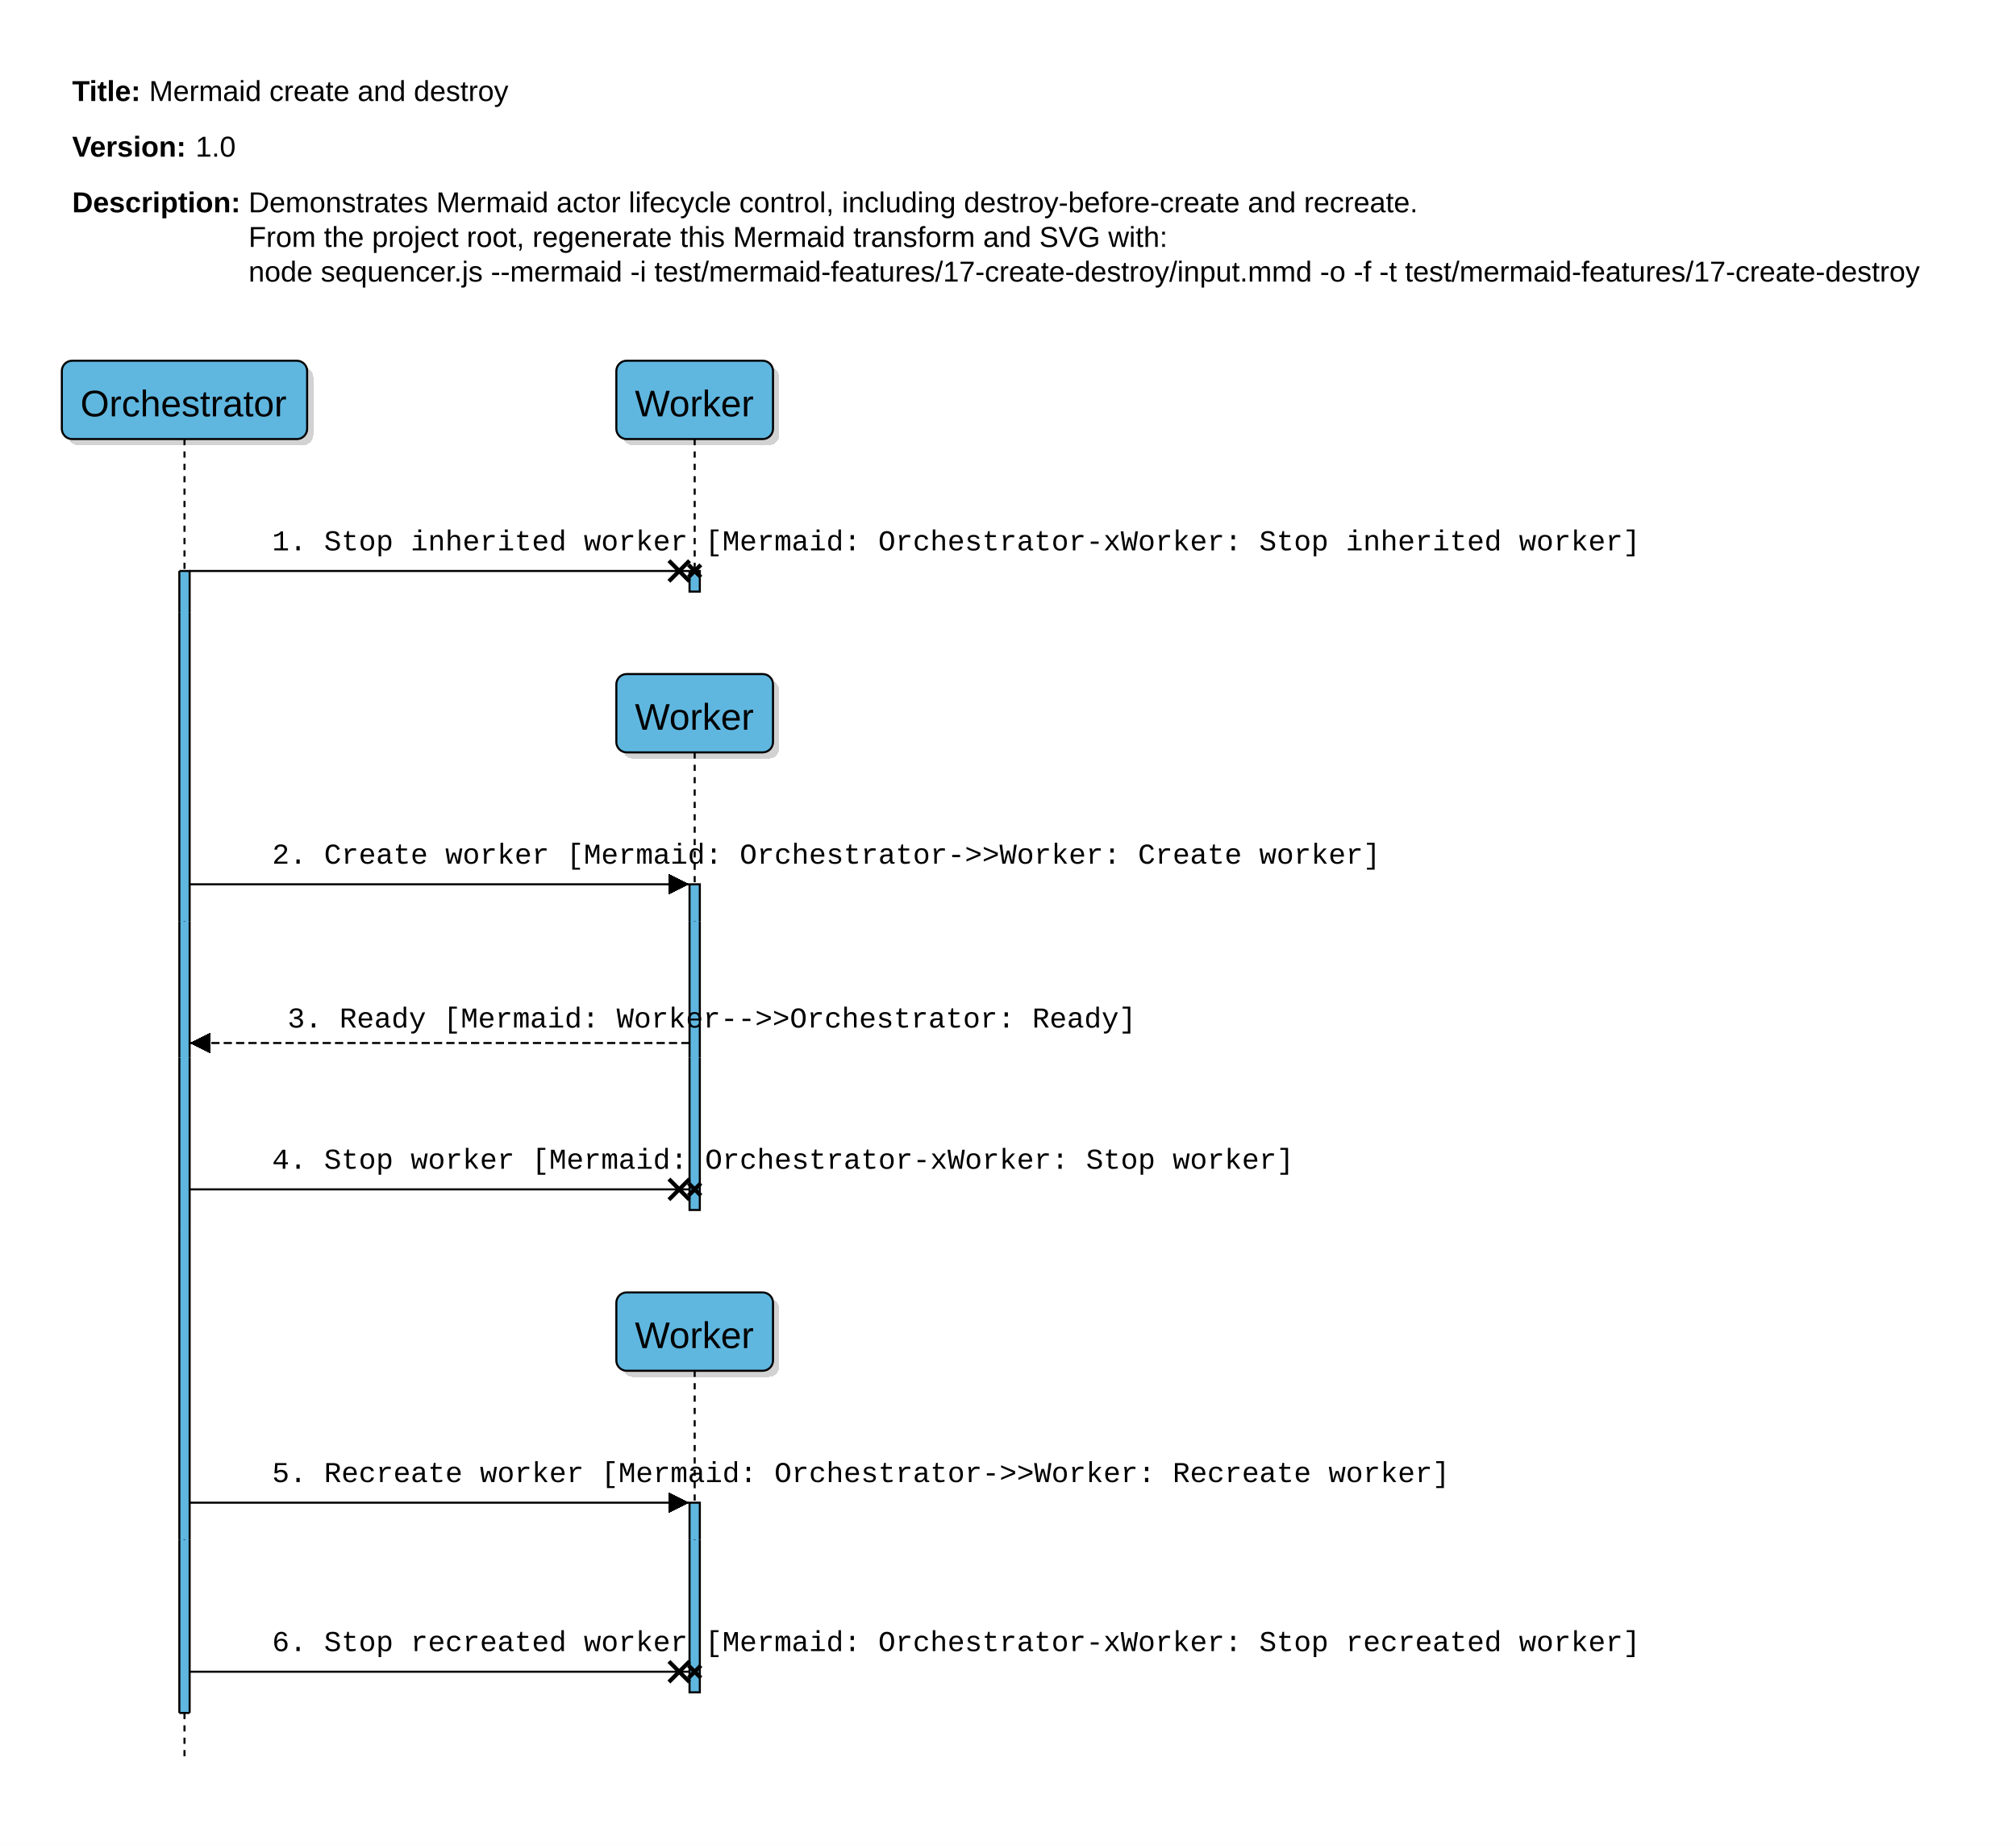
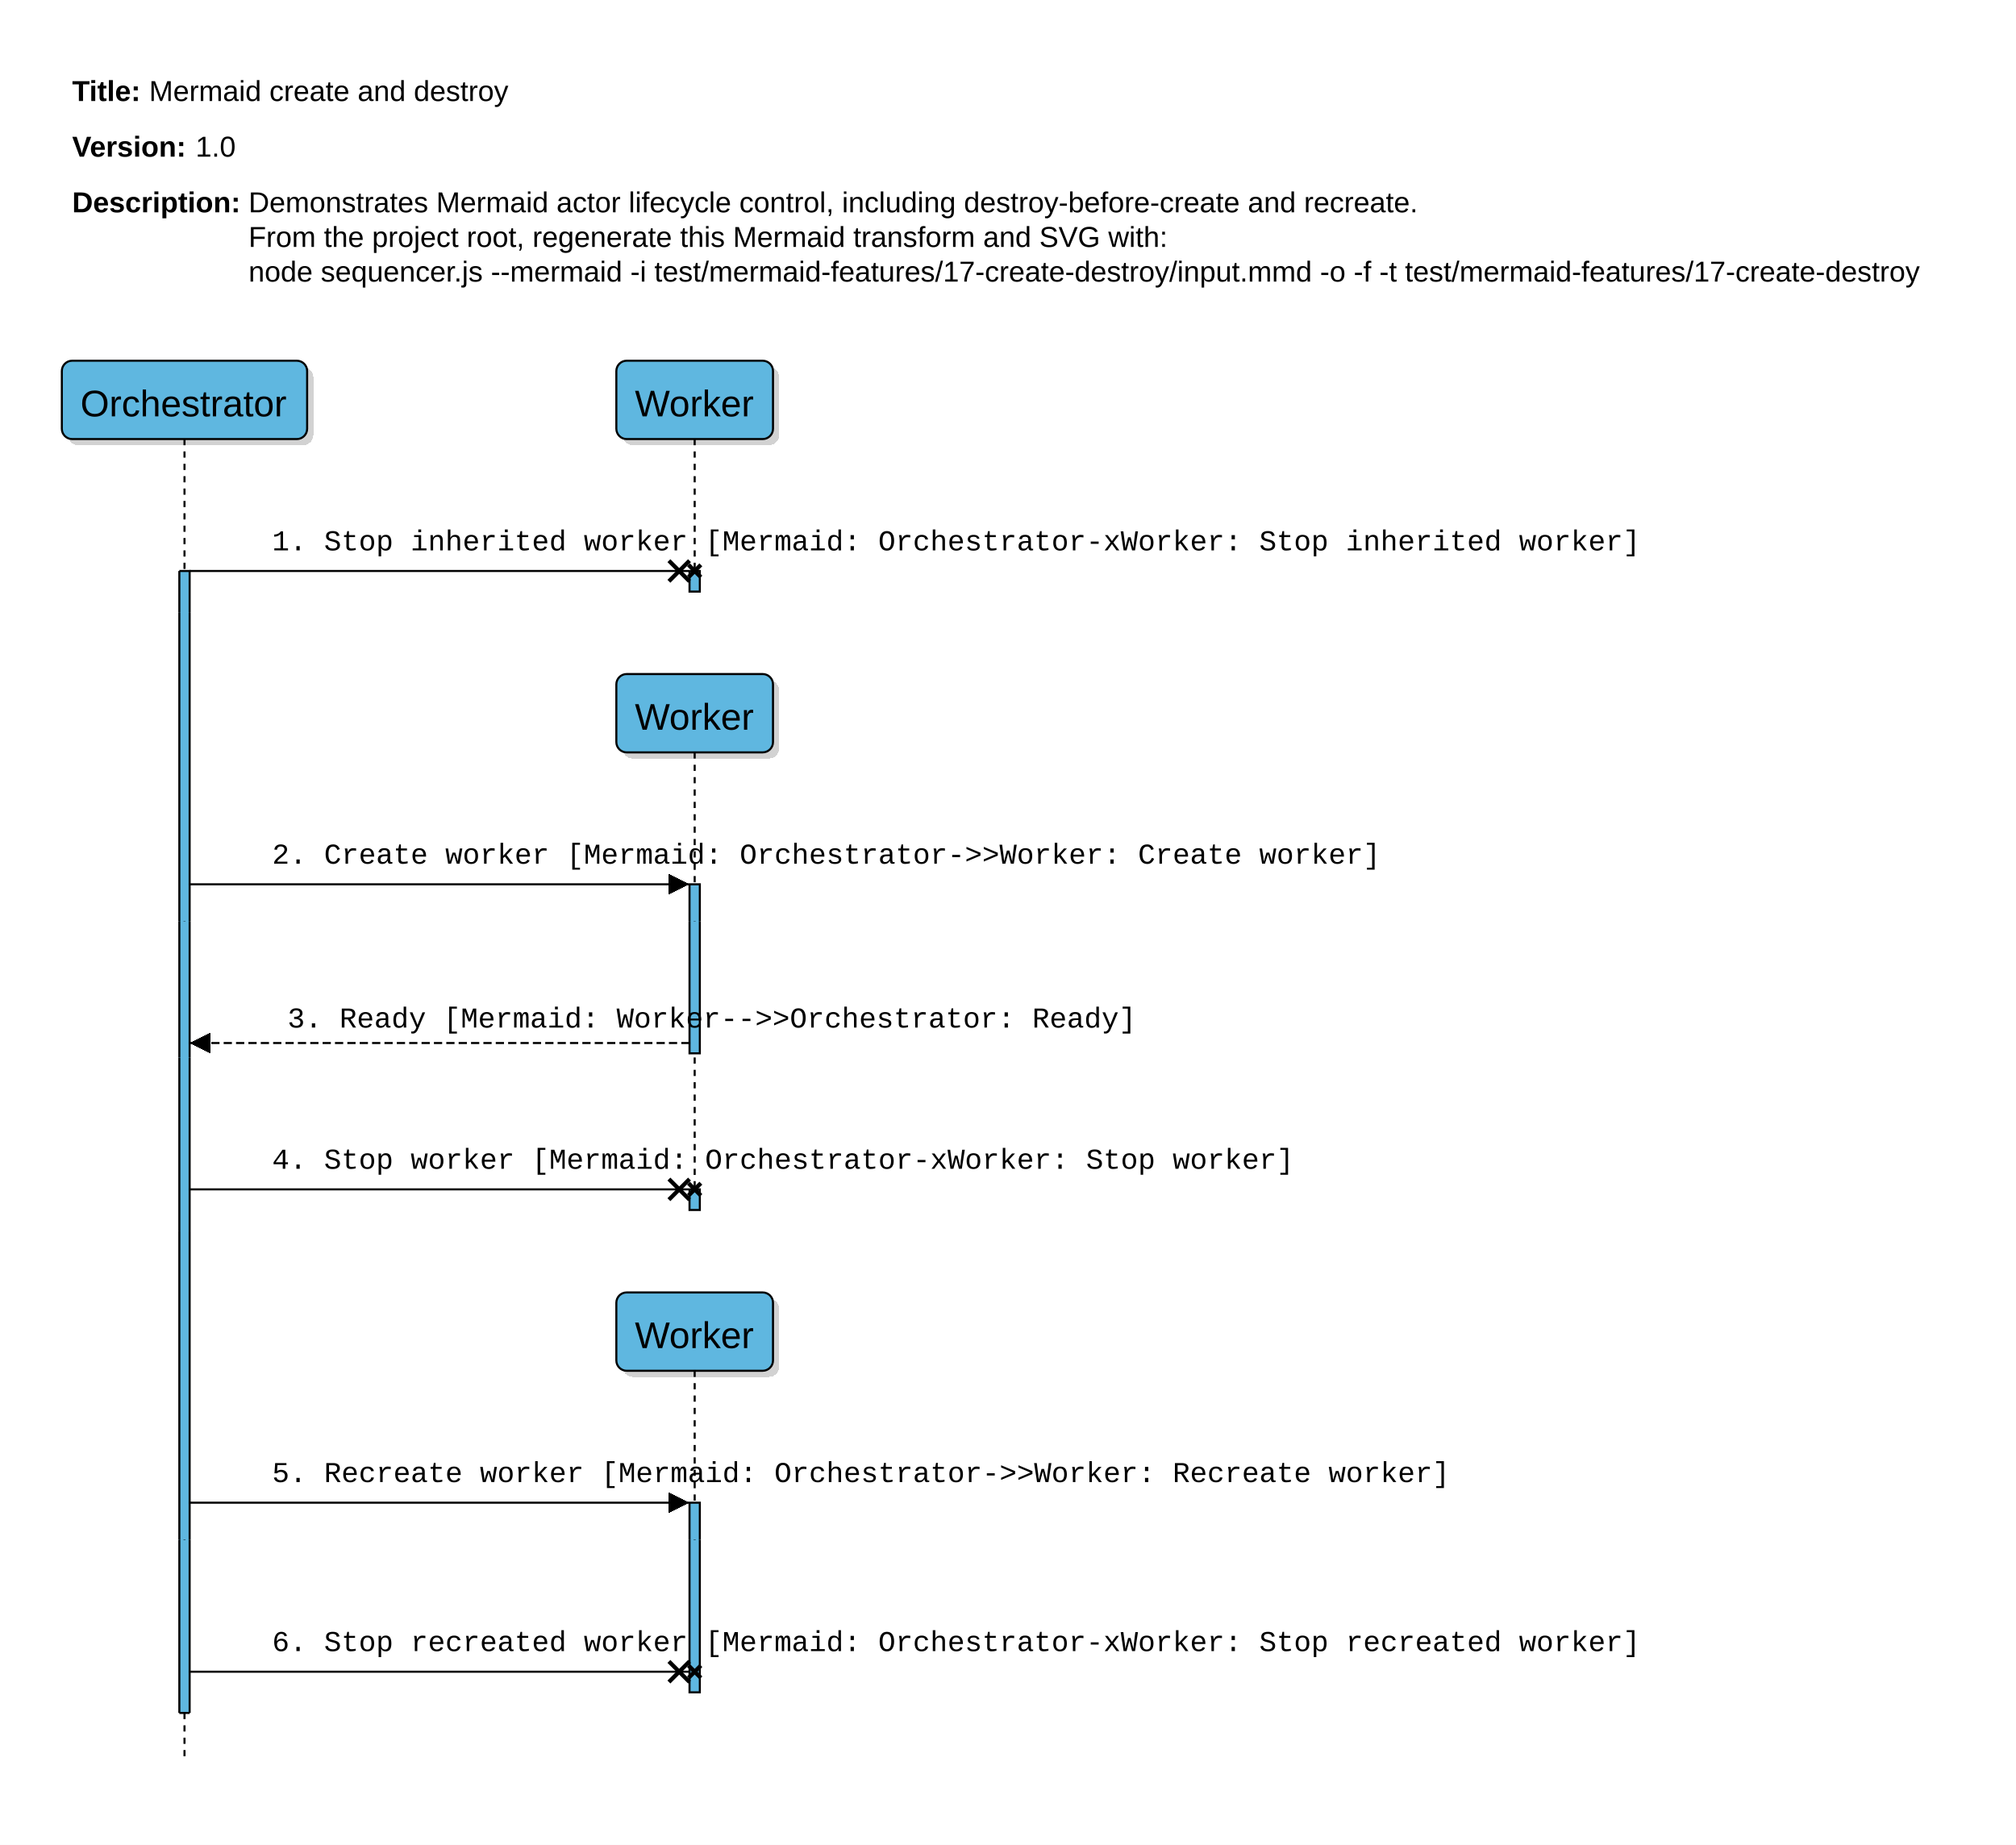
<svg xmlns="http://www.w3.org/2000/svg" width="978" height="895" viewBox="0 0 978 895">
  <rect width="100%" height="100%" fill="white" />
  <path d="M 0 0 L 0 885 L 968 885 L 968 0 L 0 0" fill="rgb(255, 255, 255)" stroke="none" shape-rendering="crispEdges" />
  <path d="M 30 30 L 30 57 L 253 57 L 253 30 L 30 30" fill="rgba(0,0,0,0)" stroke="none" shape-rendering="crispEdges" />
  <text x="35" y="49" fill="rgb(0,0,0)" font-family="Liberation Sans, Arial, Helvetica, sans-serif" font-size="14" xml:space="preserve" font-weight="bold" dominant-baseline="auto">Title:</text>
  <text x="68.44" y="49" fill="rgb(0,0,0)" font-family="Liberation Sans, Arial, Helvetica, sans-serif" font-size="14" xml:space="preserve" dominant-baseline="auto"> </text>
  <text x="72.33" y="49" fill="rgb(0,0,0)" font-family="Liberation Sans, Arial, Helvetica, sans-serif" font-size="14" xml:space="preserve" dominant-baseline="auto">Mermaid create and destroy</text>
  <path d="M 30 57 L 30 84 L 120 84 L 120 57 L 30 57" fill="rgba(0,0,0,0)" stroke="none" shape-rendering="crispEdges" />
  <text x="35" y="76" fill="rgb(0,0,0)" font-family="Liberation Sans, Arial, Helvetica, sans-serif" font-size="14" xml:space="preserve" font-weight="bold" dominant-baseline="auto">Version:</text>
  <text x="91.01" y="76" fill="rgb(0,0,0)" font-family="Liberation Sans, Arial, Helvetica, sans-serif" font-size="14" xml:space="preserve" dominant-baseline="auto"> </text>
  <text x="94.9" y="76" fill="rgb(0,0,0)" font-family="Liberation Sans, Arial, Helvetica, sans-serif" font-size="14" xml:space="preserve" dominant-baseline="auto">1.0</text>
  <path d="M 30 84 L 30 145 L 938 145 L 938 84 L 30 84" fill="rgba(0,0,0,0)" stroke="none" shape-rendering="crispEdges" />
  <text x="35" y="103" fill="rgb(0,0,0)" font-family="Liberation Sans, Arial, Helvetica, sans-serif" font-size="14" xml:space="preserve" font-weight="bold" dominant-baseline="auto">Description:</text>
  <text x="116.68" y="103" fill="rgb(0,0,0)" font-family="Liberation Sans, Arial, Helvetica, sans-serif" font-size="14" xml:space="preserve" dominant-baseline="auto"> </text>
  <text x="120.57" y="103" fill="rgb(0,0,0)" font-family="Liberation Sans, Arial, Helvetica, sans-serif" font-size="14" xml:space="preserve" dominant-baseline="auto">Demonstrates Mermaid actor lifecycle control, including destroy-before-create and recreate.</text>
  <text x="120.57" y="119.8" fill="rgb(0,0,0)" font-family="Liberation Sans, Arial, Helvetica, sans-serif" font-size="14" xml:space="preserve" dominant-baseline="auto">From the project root, regenerate this Mermaid transform and SVG with:</text>
  <text x="120.57" y="136.6" fill="rgb(0,0,0)" font-family="Liberation Sans, Arial, Helvetica, sans-serif" font-size="14" xml:space="preserve" dominant-baseline="auto">node sequencer.js --mermaid -i test/mermaid-features/17-create-destroy/input.mmd -o -f -t test/mermaid-features/17-create-destroy</text>
  <path d="M 33 183 L 33 211 L 33 211 A 5 5 0 0 0 38 216 L 147 216 L 147 216 A 5 5 0 0 0 152 211 L 152 183 L 152 183 A 5 5 0 0 0 147 178 L 38 178 L 38 178 A 5 5 0 0 0 33 183" fill="rgb(210,210,210)" stroke="none" shape-rendering="crispEdges" />
  <path d="M 30 180 L 30 208 L 30 208 A 5 5 0 0 0 35 213 L 144 213 L 144 213 A 5 5 0 0 0 149 208 L 149 180 L 149 180 A 5 5 0 0 0 144 175 L 35 175 L 35 175 A 5 5 0 0 0 30 180" fill="rgb(95,183,224)" stroke="none" shape-rendering="crispEdges" />
  <path d="M 30 180 L 30 208 L 30 208 A 5 5 0 0 0 35 213 L 144 213 L 144 213 A 5 5 0 0 0 149 208 L 149 180 L 149 180 A 5 5 0 0 0 144 175 L 35 175 L 35 175 A 5 5 0 0 0 30 180" fill="none" stroke="rgb(0, 0, 0)" stroke-width="1" />
  <text x="39" y="202" fill="rgb(0,0,0)" font-family="Liberation Sans, Arial, Helvetica, sans-serif" font-size="18" xml:space="preserve" dominant-baseline="auto">Orchestrator</text>
  <path d="M 302 183 L 302 211 L 302 211 A 5 5 0 0 0 307 216 L 373 216 L 373 216 A 5 5 0 0 0 378 211 L 378 183 L 378 183 A 5 5 0 0 0 373 178 L 307 178 L 307 178 A 5 5 0 0 0 302 183" fill="rgb(210,210,210)" stroke="none" shape-rendering="crispEdges" />
  <path d="M 299 180 L 299 208 L 299 208 A 5 5 0 0 0 304 213 L 370 213 L 370 213 A 5 5 0 0 0 375 208 L 375 180 L 375 180 A 5 5 0 0 0 370 175 L 304 175 L 304 175 A 5 5 0 0 0 299 180" fill="rgb(95,183,224)" stroke="none" shape-rendering="crispEdges" />
  <path d="M 299 180 L 299 208 L 299 208 A 5 5 0 0 0 304 213 L 370 213 L 370 213 A 5 5 0 0 0 375 208 L 375 180 L 375 180 A 5 5 0 0 0 370 175 L 304 175 L 304 175 A 5 5 0 0 0 299 180" fill="none" stroke="rgb(0, 0, 0)" stroke-width="1" />
  <text x="308" y="202" fill="rgb(0,0,0)" font-family="Liberation Sans, Arial, Helvetica, sans-serif" font-size="18" xml:space="preserve" dominant-baseline="auto">Worker</text>
  <path d="M 89.5 213 L 89.5 297" fill="none" stroke="rgb(0,0,0)" stroke-width="1" stroke-dasharray="3,3" />
  <path d="M 87 277 L 87 297 L 92 297 L 92 277 L 87 277" fill="rgb(95,183,224)" stroke="none" shape-rendering="crispEdges" />
  <path d="M 87 277 L 87 297 M 92 297 L 92 277 L 87 277" fill="none" stroke="rgb(0, 0, 0)" stroke-width="1" />
  <path d="M 337 213 L 337 277" fill="none" stroke="rgb(0,0,0)" stroke-width="1" stroke-dasharray="3,3" />
  <path d="M 334.5 277 L 334.5 287 L 339.5 287 L 339.5 277 L 334.5 277" fill="rgb(95,183,224)" stroke="none" shape-rendering="crispEdges" />
  <path d="M 334.5 277 L 334.5 287 L 339.5 287 L 339.5 277 L 334.5 277" fill="none" stroke="rgb(0, 0, 0)" stroke-width="1" />
  <path d="M 334 274 L 340 280 M 334 280 L 340 274" fill="none" stroke="rgb(0,0,0)" stroke-width="2" />
  <text x="132" y="267" fill="rgb(0,0,0)" font-family="Liberation Mono, Courier New, Courier, monospace" font-size="14" xml:space="preserve" dominant-baseline="auto">1. Stop inherited worker [Mermaid: Orchestrator-xWorker: Stop inherited worker]</text>
  <path d="M 92 277 L 334.5 277" fill="none" stroke="rgb(0, 0, 0)" stroke-width="1" />
  <path d="M 324.5 272 L 334.5 282 M 324.5 282 L 334.5 272" fill="none" stroke="rgb(0, 0, 0)" stroke-width="2" />
  <path d="M 302 335 L 302 363 L 302 363 A 5 5 0 0 0 307 368 L 373 368 L 373 368 A 5 5 0 0 0 378 363 L 378 335 L 378 335 A 5 5 0 0 0 373 330 L 307 330 L 307 330 A 5 5 0 0 0 302 335" fill="rgb(210,210,210)" stroke="none" shape-rendering="crispEdges" />
  <path d="M 299 332 L 299 360 L 299 360 A 5 5 0 0 0 304 365 L 370 365 L 370 365 A 5 5 0 0 0 375 360 L 375 332 L 375 332 A 5 5 0 0 0 370 327 L 304 327 L 304 327 A 5 5 0 0 0 299 332" fill="rgb(95,183,224)" stroke="none" shape-rendering="crispEdges" />
  <path d="M 299 332 L 299 360 L 299 360 A 5 5 0 0 0 304 365 L 370 365 L 370 365 A 5 5 0 0 0 375 360 L 375 332 L 375 332 A 5 5 0 0 0 370 327 L 304 327 L 304 327 A 5 5 0 0 0 299 332" fill="none" stroke="rgb(0, 0, 0)" stroke-width="1" />
  <text x="308" y="354" fill="rgb(0,0,0)" font-family="Liberation Sans, Arial, Helvetica, sans-serif" font-size="18" xml:space="preserve" dominant-baseline="auto">Worker</text>
  <path d="M 89.5 297 L 89.5 447" fill="none" stroke="rgb(0,0,0)" stroke-width="1" stroke-dasharray="3,3" />
  <path d="M 87 297 L 87 447 L 92 447 L 92 297 L 87 297" fill="rgb(95,183,224)" stroke="none" shape-rendering="crispEdges" />
  <path d="M 87 297 L 87 447 M 92 447 L 92 297 M 87 297" fill="none" stroke="rgb(0, 0, 0)" stroke-width="1" />
  <path d="M 337 365 L 337 447" fill="none" stroke="rgb(0,0,0)" stroke-width="1" stroke-dasharray="3,3" />
  <path d="M 334.5 429 L 334.5 447 L 339.5 447 L 339.5 429 L 334.5 429" fill="rgb(95,183,224)" stroke="none" shape-rendering="crispEdges" />
  <path d="M 334.5 429 L 334.5 447 M 339.5 447 L 339.5 429 L 334.5 429" fill="none" stroke="rgb(0, 0, 0)" stroke-width="1" />
  <text x="132" y="419" fill="rgb(0,0,0)" font-family="Liberation Mono, Courier New, Courier, monospace" font-size="14" xml:space="preserve" dominant-baseline="auto">2. Create worker [Mermaid: Orchestrator-&gt;&gt;Worker: Create worker]</text>
  <path d="M 92 429 L 334.5 429" fill="none" stroke="rgb(0, 0, 0)" stroke-width="1" />
  <path d="M 324.5 424 L 324.5 434 L 334.5 429" fill="rgb(0, 0, 0)" stroke="none" shape-rendering="crispEdges" />
  <path d="M 89.5 447 L 89.5 513" fill="none" stroke="rgb(0,0,0)" stroke-width="1" stroke-dasharray="3,3" />
  <path d="M 87 447 L 87 513 L 92 513 L 92 447 L 87 447" fill="rgb(95,183,224)" stroke="none" shape-rendering="crispEdges" />
  <path d="M 87 447 L 87 513 M 92 513 L 92 447 M 87 447" fill="none" stroke="rgb(0, 0, 0)" stroke-width="1" />
  <path d="M 337 447 L 337 513" fill="none" stroke="rgb(0,0,0)" stroke-width="1" stroke-dasharray="3,3" />
-   <path d="M 334.5 447 L 334.5 513 L 339.5 513 L 339.5 447 L 334.5 447" fill="rgb(95,183,224)" stroke="none" shape-rendering="crispEdges" />
-   <path d="M 334.5 447 L 334.5 513 M 339.5 513 L 339.5 447 M 334.5 447" fill="none" stroke="rgb(0, 0, 0)" stroke-width="1" />
+   <path d="M 334.5 447 L 334.5 511 L 339.5 511 L 339.5 447 L 334.5 447" fill="rgb(95,183,224)" stroke="none" shape-rendering="crispEdges" />
+   <path d="M 334.5 447 L 334.5 511 L 339.5 511 L 339.5 447 M 334.5 447" fill="none" stroke="rgb(0, 0, 0)" stroke-width="1" />
  <text x="139.5" y="498.5" fill="rgb(0,0,0)" font-family="Liberation Mono, Courier New, Courier, monospace" font-size="14" xml:space="preserve" dominant-baseline="auto">3. Ready [Mermaid: Worker--&gt;&gt;Orchestrator: Ready]</text>
  <path d="M 334.5 506 L 92 506" fill="none" stroke="rgb(0, 0, 0)" stroke-width="1" stroke-dasharray="4,2" />
  <path d="M 92 506 L 102 501 L 102 511 L 92 506" fill="rgb(0, 0, 0)" stroke="none" shape-rendering="crispEdges" />
  <path d="M 89.5 513 L 89.5 597" fill="none" stroke="rgb(0,0,0)" stroke-width="1" stroke-dasharray="3,3" />
  <path d="M 87 513 L 87 597 L 92 597 L 92 513 L 87 513" fill="rgb(95,183,224)" stroke="none" shape-rendering="crispEdges" />
  <path d="M 87 513 L 87 597 M 92 597 L 92 513 M 87 513" fill="none" stroke="rgb(0, 0, 0)" stroke-width="1" />
  <path d="M 337 513 L 337 577" fill="none" stroke="rgb(0,0,0)" stroke-width="1" stroke-dasharray="3,3" />
-   <path d="M 334.5 513 L 334.5 587 L 339.5 587 L 339.5 513 L 334.5 513" fill="rgb(95,183,224)" stroke="none" shape-rendering="crispEdges" />
-   <path d="M 334.5 513 L 334.5 587 L 339.5 587 L 339.5 513 M 334.5 513" fill="none" stroke="rgb(0, 0, 0)" stroke-width="1" />
+   <path d="M 334.5 577 L 334.5 587 L 339.5 587 L 339.5 577 L 334.5 577" fill="rgb(95,183,224)" stroke="none" shape-rendering="crispEdges" />
+   <path d="M 334.5 577 L 334.5 587 L 339.5 587 L 339.5 577 L 334.5 577" fill="none" stroke="rgb(0, 0, 0)" stroke-width="1" />
  <path d="M 334 574 L 340 580 M 334 580 L 340 574" fill="none" stroke="rgb(0,0,0)" stroke-width="2" />
  <text x="132" y="567" fill="rgb(0,0,0)" font-family="Liberation Mono, Courier New, Courier, monospace" font-size="14" xml:space="preserve" dominant-baseline="auto">4. Stop worker [Mermaid: Orchestrator-xWorker: Stop worker]</text>
  <path d="M 92 577 L 334.5 577" fill="none" stroke="rgb(0, 0, 0)" stroke-width="1" />
  <path d="M 324.5 572 L 334.5 582 M 324.5 582 L 334.5 572" fill="none" stroke="rgb(0, 0, 0)" stroke-width="2" />
  <path d="M 302 635 L 302 663 L 302 663 A 5 5 0 0 0 307 668 L 373 668 L 373 668 A 5 5 0 0 0 378 663 L 378 635 L 378 635 A 5 5 0 0 0 373 630 L 307 630 L 307 630 A 5 5 0 0 0 302 635" fill="rgb(210,210,210)" stroke="none" shape-rendering="crispEdges" />
  <path d="M 299 632 L 299 660 L 299 660 A 5 5 0 0 0 304 665 L 370 665 L 370 665 A 5 5 0 0 0 375 660 L 375 632 L 375 632 A 5 5 0 0 0 370 627 L 304 627 L 304 627 A 5 5 0 0 0 299 632" fill="rgb(95,183,224)" stroke="none" shape-rendering="crispEdges" />
  <path d="M 299 632 L 299 660 L 299 660 A 5 5 0 0 0 304 665 L 370 665 L 370 665 A 5 5 0 0 0 375 660 L 375 632 L 375 632 A 5 5 0 0 0 370 627 L 304 627 L 304 627 A 5 5 0 0 0 299 632" fill="none" stroke="rgb(0, 0, 0)" stroke-width="1" />
  <text x="308" y="654" fill="rgb(0,0,0)" font-family="Liberation Sans, Arial, Helvetica, sans-serif" font-size="18" xml:space="preserve" dominant-baseline="auto">Worker</text>
  <path d="M 89.5 597 L 89.5 747" fill="none" stroke="rgb(0,0,0)" stroke-width="1" stroke-dasharray="3,3" />
  <path d="M 87 597 L 87 747 L 92 747 L 92 597 L 87 597" fill="rgb(95,183,224)" stroke="none" shape-rendering="crispEdges" />
  <path d="M 87 597 L 87 747 M 92 747 L 92 597 M 87 597" fill="none" stroke="rgb(0, 0, 0)" stroke-width="1" />
  <path d="M 337 665 L 337 747" fill="none" stroke="rgb(0,0,0)" stroke-width="1" stroke-dasharray="3,3" />
  <path d="M 334.5 729 L 334.5 747 L 339.5 747 L 339.5 729 L 334.5 729" fill="rgb(95,183,224)" stroke="none" shape-rendering="crispEdges" />
  <path d="M 334.5 729 L 334.5 747 M 339.5 747 L 339.5 729 L 334.5 729" fill="none" stroke="rgb(0, 0, 0)" stroke-width="1" />
  <text x="132" y="719" fill="rgb(0,0,0)" font-family="Liberation Mono, Courier New, Courier, monospace" font-size="14" xml:space="preserve" dominant-baseline="auto">5. Recreate worker [Mermaid: Orchestrator-&gt;&gt;Worker: Recreate worker]</text>
  <path d="M 92 729 L 334.5 729" fill="none" stroke="rgb(0, 0, 0)" stroke-width="1" />
  <path d="M 324.5 724 L 324.5 734 L 334.5 729" fill="rgb(0, 0, 0)" stroke="none" shape-rendering="crispEdges" />
  <path d="M 89.5 747 L 89.5 831" fill="none" stroke="rgb(0,0,0)" stroke-width="1" stroke-dasharray="3,3" />
  <path d="M 87 747 L 87 831 L 92 831 L 92 747 L 87 747" fill="rgb(95,183,224)" stroke="none" shape-rendering="crispEdges" />
  <path d="M 87 747 L 87 831 M 92 831 L 92 747 M 87 747" fill="none" stroke="rgb(0, 0, 0)" stroke-width="1" />
  <path d="M 337 747 L 337 811" fill="none" stroke="rgb(0,0,0)" stroke-width="1" stroke-dasharray="3,3" />
  <path d="M 334.5 747 L 334.5 821 L 339.5 821 L 339.5 747 L 334.5 747" fill="rgb(95,183,224)" stroke="none" shape-rendering="crispEdges" />
  <path d="M 334.5 747 L 334.5 821 L 339.5 821 L 339.5 747 M 334.5 747" fill="none" stroke="rgb(0, 0, 0)" stroke-width="1" />
  <path d="M 334 808 L 340 814 M 334 814 L 340 808" fill="none" stroke="rgb(0,0,0)" stroke-width="2" />
  <text x="132" y="801" fill="rgb(0,0,0)" font-family="Liberation Mono, Courier New, Courier, monospace" font-size="14" xml:space="preserve" dominant-baseline="auto">6. Stop recreated worker [Mermaid: Orchestrator-xWorker: Stop recreated worker]</text>
  <path d="M 92 811 L 334.5 811" fill="none" stroke="rgb(0, 0, 0)" stroke-width="1" />
  <path d="M 324.5 806 L 334.5 816 M 324.5 816 L 334.5 806" fill="none" stroke="rgb(0, 0, 0)" stroke-width="2" />
  <path d="M 89.5 831 L 89.5 855" fill="none" stroke="rgb(0,0,0)" stroke-width="1" stroke-dasharray="3,3" />
  <path d="M 87 831 L 92 831" fill="none" stroke="rgb(0, 0, 0)" stroke-width="1" />
</svg>
